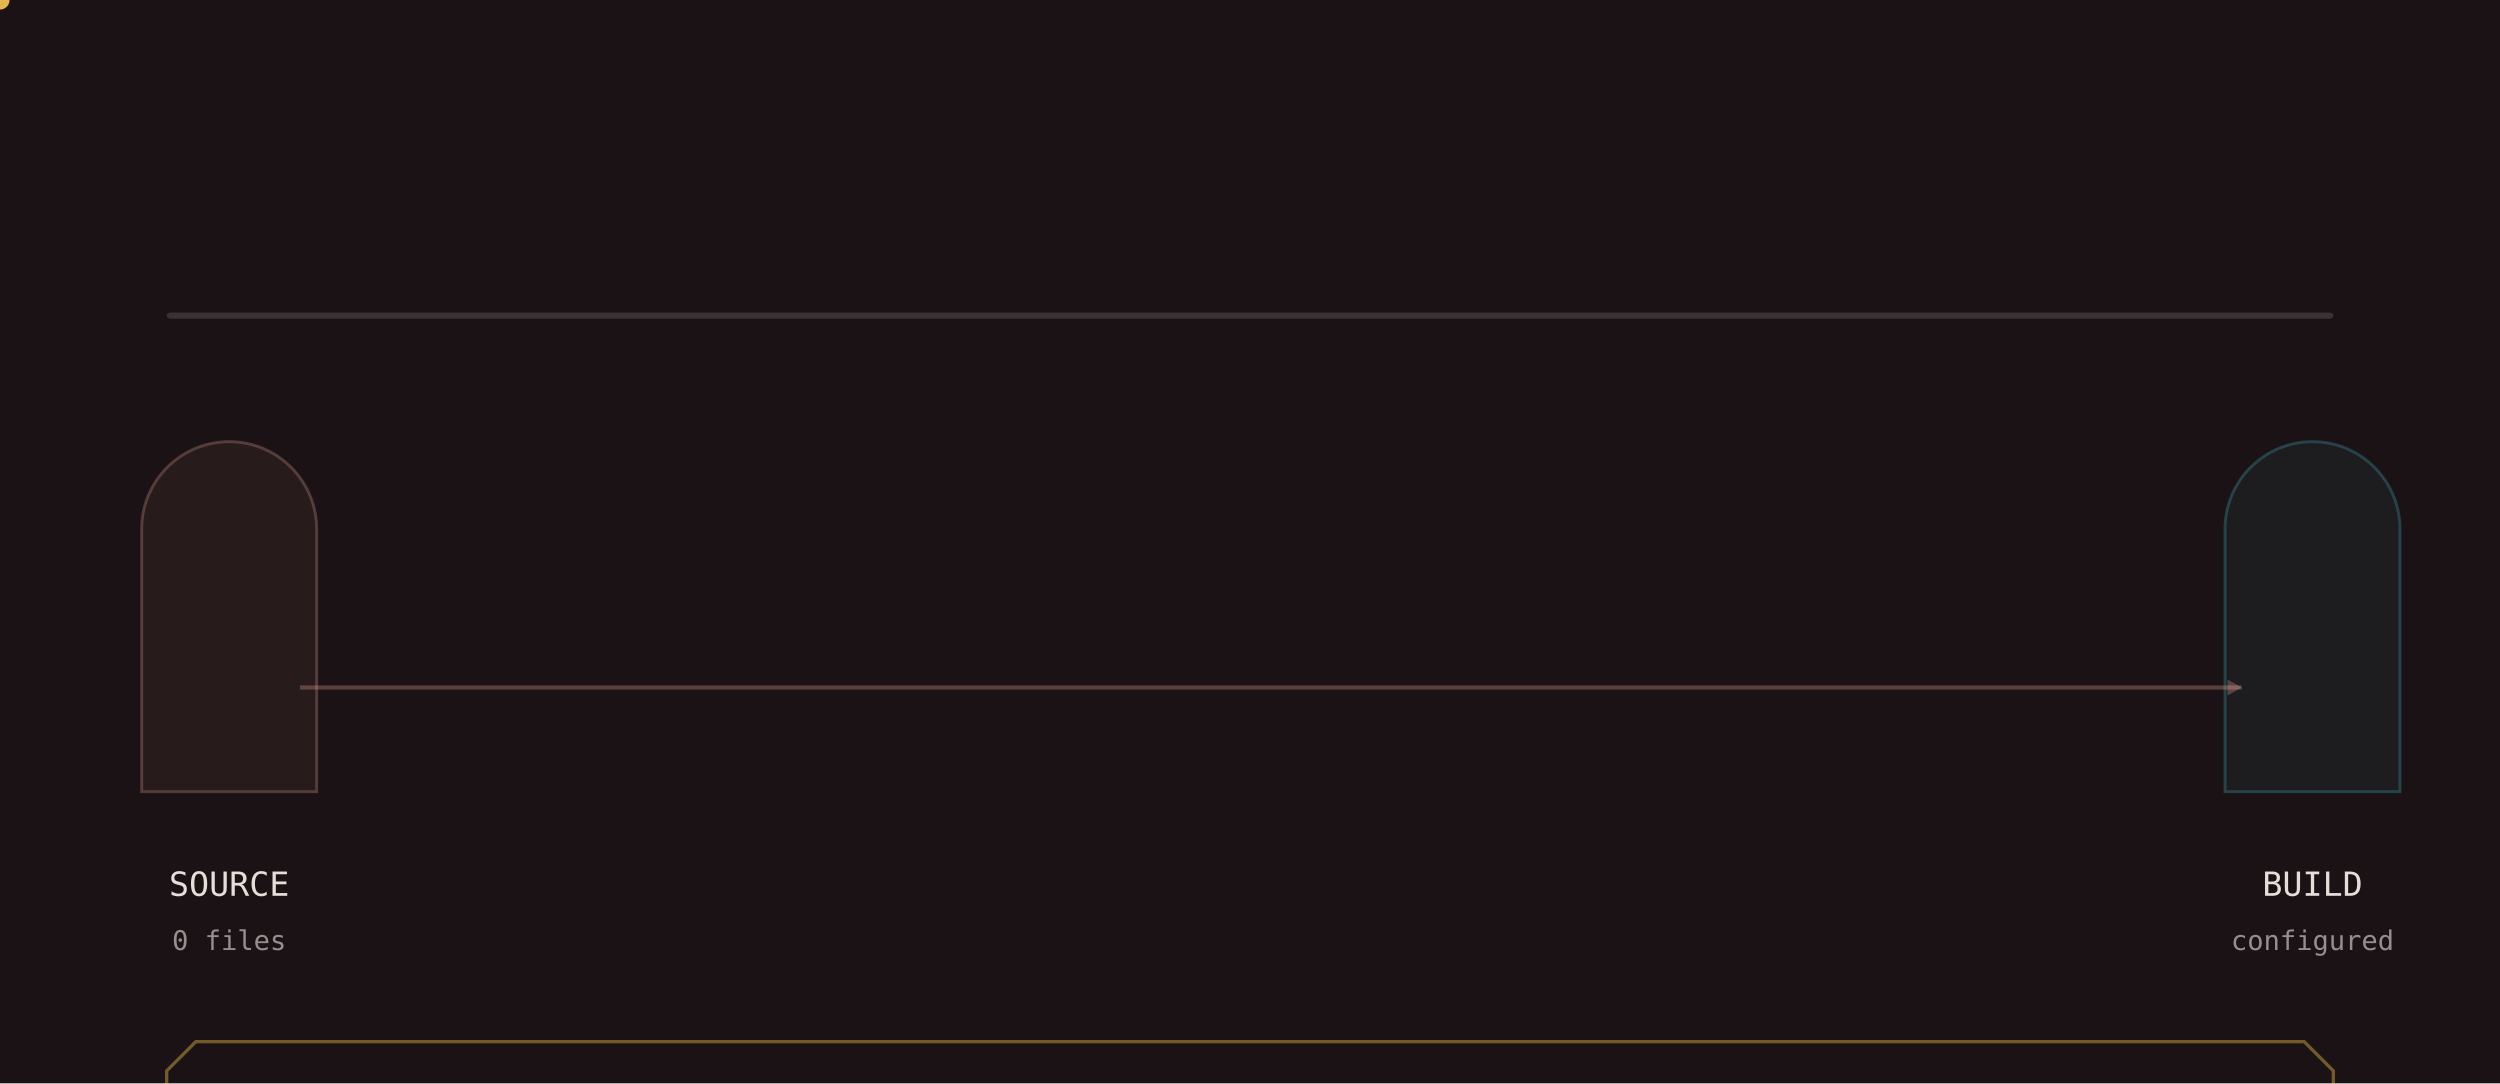
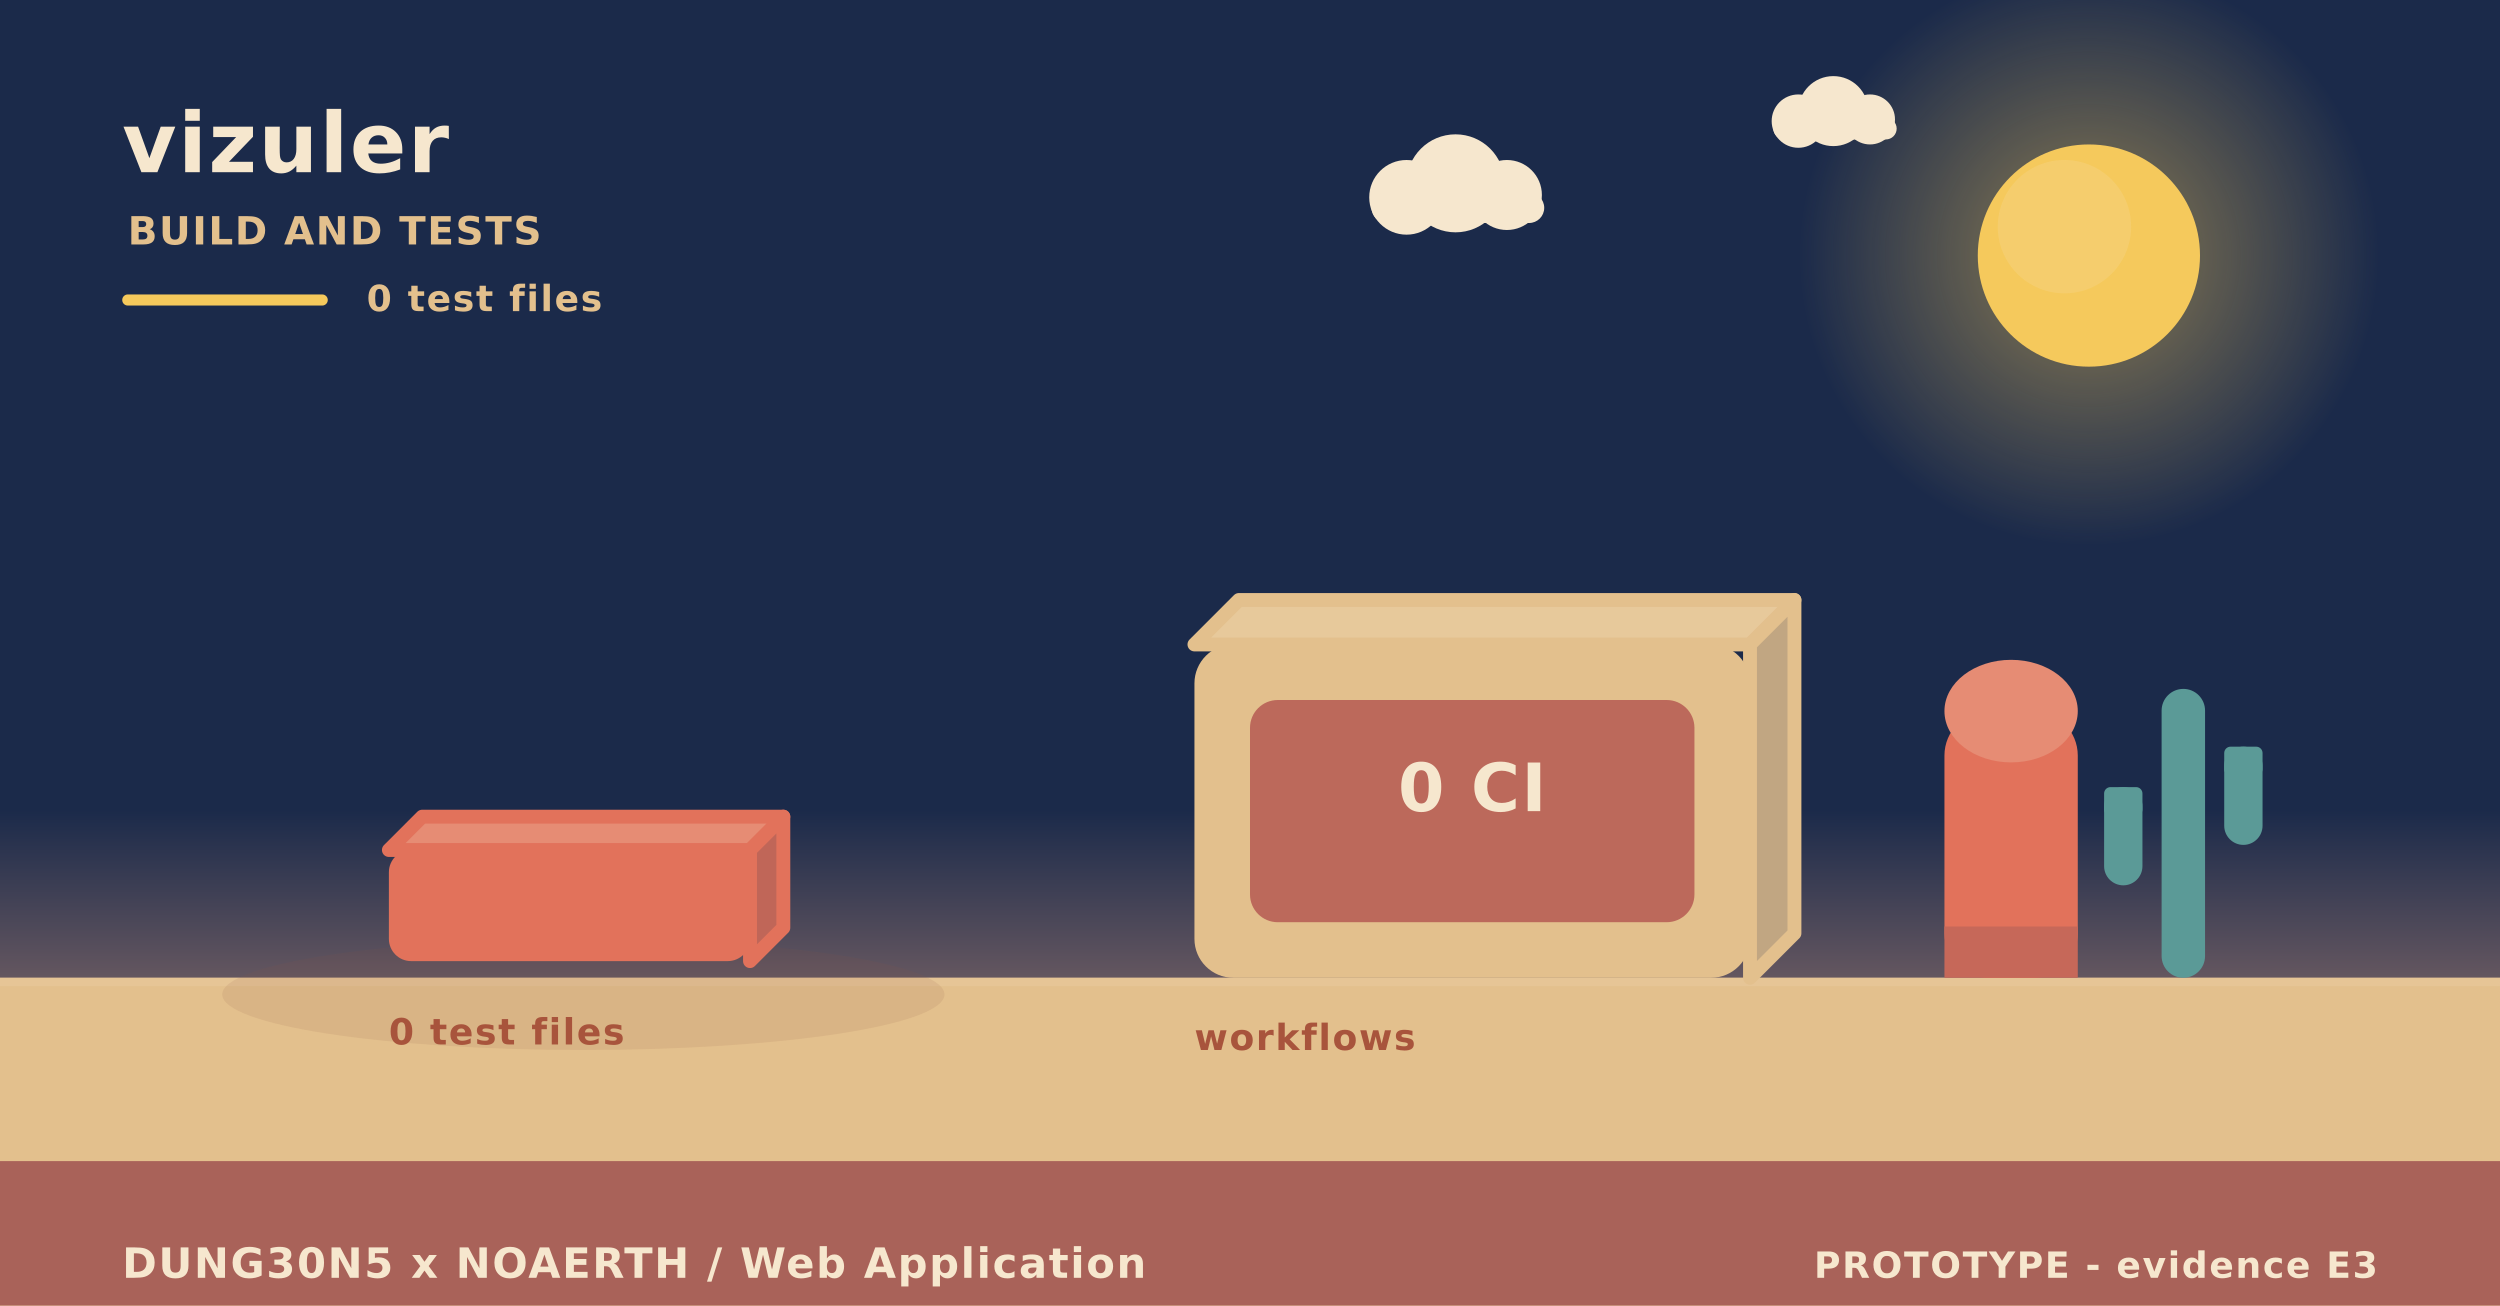
- <svg xmlns="http://www.w3.org/2000/svg" viewBox="0 0 1200 520" width="1200" height="520" role="img" aria-label="vizuler build evidence">
-   <rect width="1200" height="520" fill="#1a1214" />
-   <defs>
-     <linearGradient id="gb" x1="0" y1="0" x2="1" y2="1">
-       <stop offset="0%" stop-color="#ffb4a2" />
-       <stop offset="100%" stop-color="#48cae4" />
-     </linearGradient>
-   </defs>
-   <rect x="80.00" y="150.00" width="1040.00" height="3.00" rx="2.00" fill="rgba(253,244,240,0.140)" opacity="1.00" />
-   <path d="M68.00,380.00 L68.00,254.00 A42.00,42.00 0 0 1 152.00,254.00 L152.00,380.00 Z" fill="rgba(255,180,162,0.100)" opacity="0.55" stroke="rgba(255,180,162,0.450)" stroke-width="1.4" />
-   <polygon points="-192.26,189.00 -136.83,221.00 -136.83,157.00 -192.26,125.00" fill="#90732e" opacity="0.95" />
-   <polygon points="-247.68,221.00 -192.26,253.00 -192.26,189.00 -247.68,157.00" fill="#389eb2" opacity="0.95" />
-   <polygon points="-192.26,125.00 -136.83,157.00 -192.26,189.00 -247.68,157.00" fill="#ffb4a2" opacity="0.95" />
-   <text x="110" y="430" font-family="ui-monospace,Menlo,monospace" font-size="16" fill="rgba(253,244,240,0.900)" text-anchor="middle">SOURCE</text>
-   <text x="110" y="456" font-family="ui-monospace,Menlo,monospace" font-size="13" fill="rgba(253,244,240,0.550)" text-anchor="middle">0 files</text>
-   <path d="M1068.00,380.00 L1068.00,254.00 A42.00,42.00 0 0 1 1152.00,254.00 L1152.00,380.00 Z" fill="rgba(72,202,228,0.100)" opacity="0.55" stroke="rgba(72,202,228,0.450)" stroke-width="1.4" />
-   <polygon points="673.77,689.00 729.19,721.00 729.19,657.00 673.77,625.00" fill="#90732e" opacity="0.95" />
-   <polygon points="618.34,721.00 673.77,753.00 673.77,689.00 618.34,657.00" fill="#389eb2" opacity="0.95" />
-   <polygon points="673.77,625.00 729.19,657.00 673.77,689.00 618.34,657.00" fill="#48cae4" opacity="0.95" />
-   <text x="1110" y="430" font-family="ui-monospace,Menlo,monospace" font-size="16" fill="rgba(253,244,240,0.900)" text-anchor="middle">BUILD</text>
-   <text x="1110" y="456" font-family="ui-monospace,Menlo,monospace" font-size="13" fill="rgba(253,244,240,0.550)" text-anchor="middle">configured</text>
-   <line x1="144.00" y1="330.00" x2="1076.00" y2="330.00" stroke="rgba(255,180,162,0.500)" stroke-width="2.00" opacity="0.55" />
-   <polygon points="1076.00,330.00 1069.20,326.20 1069.20,333.80" fill="rgba(255,180,162,0.500)" opacity="0.55" />
-   <g opacity="0.9">
-     <circle cx="0.00" cy="0.00" r="4.60" fill="#f9c74f" opacity="1.00" />
-     <animateTransform attributeName="transform" type="translate" values="144.00,330.00 1076.00,330.00" dur="3.967s" begin="0.0s" repeatCount="indefinite" />
-     <animateTransform attributeName="transform" type="translate" values="1076.00,330.00 144.00,330.00" dur="3.967s" begin="1.983s" repeatCount="indefinite" />
+ <svg xmlns="http://www.w3.org/2000/svg" width="900" height="470" viewBox="0 0 900 470" role="img" aria-label="vizuler - how it is verified">
+   <linearGradient id="skyb" x1="0" y1="0" x2="0" y2="1">
+     <stop offset="0" stop-color="#1b2a4a" />
+     <stop offset="0.62" stop-color="#1b2a4a" />
+     <stop offset="1" stop-color="#f3ad8a" />
+   </linearGradient>
+   <rect width="900" height="470" fill="url(#skyb)" />
+   <radialGradient id="sunb">
+     <stop offset="0.35" stop-color="#f5c95c" stop-opacity="0.34" />
+     <stop offset="1" stop-color="#f5c95c" stop-opacity="0" />
+   </radialGradient>
+   <circle cx="752" cy="92" r="104" fill="url(#sunb)" />
+   <circle cx="752" cy="92" r="40" fill="#f5c95c" />
+   <circle cx="743.2" cy="81.6" r="24" fill="#f5d27e" opacity="0.5" />
+   <g>
+     <circle cx="524" cy="66" r="17.64" fill="#f6e7ce" />
+     <circle cx="506.36" cy="71.04" r="13.44" fill="#f6e7ce" />
+     <circle cx="542.48" cy="70.2" r="12.6" fill="#f6e7ce" />
+     <rect x="493.76" y="69.36" width="62.16" height="10.92" rx="5.46" fill="#f6e7ce" />
+     <animateTransform attributeName="transform" type="translate" values="0 0;24 0;0 0" dur="36s" begin="0s" repeatCount="indefinite" />
  </g>
-   <path d="M94.00,500.00 H1106.00 L1120.00,514.00 V546.00 L1106.00,560.00 H94.00 L80.00,546.00 V514.00 Z" fill="none" stroke="rgba(249,199,79,0.500)" stroke-width="1.60" opacity="0.80" />
-   <text x="600" y="536" font-family="ui-monospace,Menlo,monospace" font-size="16" fill="rgba(249,199,79,0.950)" text-anchor="middle">no test suite present in this repository — shown as measured, not implied</text>
+   <g>
+     <circle cx="660" cy="40" r="12.6" fill="#f6e7ce" />
+     <circle cx="647.4" cy="43.6" r="9.6" fill="#f6e7ce" />
+     <circle cx="673.2" cy="43" r="9" fill="#f6e7ce" />
+     <rect x="638.4" y="42.4" width="44.4" height="7.8" rx="3.9" fill="#f6e7ce" />
+     <animateTransform attributeName="transform" type="translate" values="0 0;-18 0;0 0" dur="46s" begin="3s" repeatCount="indefinite" />
+   </g>
+   <rect x="0" y="352" width="900" height="118" fill="#e3c08d" />
+   <rect x="0" y="352" width="900" height="3" fill="#e6c596" />
+   <text x="44" y="62" font-family="Verdana,DejaVu Sans,sans-serif" font-size="30" font-weight="700" letter-spacing="0.6" fill="#f6e7ce" text-anchor="start">vizuler</text>
+   <text x="46" y="88" font-family="Verdana,DejaVu Sans,sans-serif" font-size="14" font-weight="700" letter-spacing="0.6" fill="#e3c08d" text-anchor="start">BUILD AND TESTS</text>
+   <rect x="44" y="106" width="74" height="4" rx="2" fill="#f5c95c" />
+   <text x="132" y="112" font-family="Verdana,DejaVu Sans,sans-serif" font-size="13" font-weight="700" letter-spacing="0.6" fill="#e3c08d" text-anchor="start">0 test files</text>
+   <ellipse cx="210" cy="358" rx="130" ry="20" fill="rgba(138,90,68,0.11)" />
+   <g>
+     <path d="M140,306 L270,306 L282,294 L152,294 Z" fill="#e68c74" stroke="#e2725b" stroke-width="5" stroke-linejoin="round" />
+     <path d="M270,306 L282,294 L282,334 L270,346 Z" fill="#c06658" stroke="#e2725b" stroke-width="5" stroke-linejoin="round" />
+     <rect x="140" y="306" width="130" height="40" rx="8" fill="#e2725b" />
+     <animateTransform attributeName="transform" type="translate" values="0 10;0 0" dur="0.8s" begin="0.5s" fill="freeze" />
+   </g>
+   <text x="140" y="376" font-family="Verdana,DejaVu Sans,sans-serif" font-size="13" font-weight="700" letter-spacing="0.6" fill="#a8543c" text-anchor="start">0 test files</text>
+   <path d="M430,232 L630,232 L646,216 L446,216 Z" fill="#e7c99b" stroke="#e3c08d" stroke-width="5" stroke-linejoin="round" />
+   <path d="M630,232 L646,216 L646,336 L630,352 Z" fill="#c1a682" stroke="#e3c08d" stroke-width="5" stroke-linejoin="round" />
+   <rect x="430" y="232" width="200" height="120" rx="14" fill="#e3c08d" />
+   <rect x="450" y="252" width="160" height="80" rx="10" fill="#ba6458" opacity="0.94" />
+   <text x="530" y="292" font-family="Verdana,DejaVu Sans,sans-serif" font-size="24" font-weight="700" letter-spacing="0.6" fill="#f6e7ce" text-anchor="middle">0 CI</text>
+   <text x="430" y="378" font-family="Verdana,DejaVu Sans,sans-serif" font-size="13" font-weight="700" letter-spacing="0.6" fill="#a8543c" text-anchor="start">workflows</text>
+   <rect x="700" y="256" width="48" height="96" rx="16" fill="#e2725b" />
+   <ellipse cx="724" cy="256" rx="24" ry="18.46" fill="#e68c74" />
+   <rect x="700" y="333.54" width="48" height="18.46" fill="#c66859" />
+   <rect x="778.18" y="248" width="15.64" height="104" rx="7.82" fill="#5b9a97" />
+   <rect x="757.48" y="283.36" width="13.8" height="35.36" rx="6.9" fill="#5b9a97" />
+   <rect x="757.48" y="283.36" width="13.8" height="10.4" rx="2.3" fill="#5b9a97" />
+   <rect x="800.72" y="268.8" width="13.8" height="35.36" rx="6.9" fill="#5b9a97" />
+   <rect x="800.72" y="268.8" width="13.8" height="10.4" rx="2.3" fill="#5b9a97" />
+   <rect x="0" y="418" width="900" height="52" rx="0" fill="#a65c56" opacity="0.94" />
+   <text x="44" y="460" font-family="Verdana,DejaVu Sans,sans-serif" font-size="15" font-weight="700" letter-spacing="0.6" fill="#f6e7ce" text-anchor="start">DUNG30N5 x NOAERTH  /  Web Application</text>
+   <text x="856" y="460" font-family="Verdana,DejaVu Sans,sans-serif" font-size="13" font-weight="700" letter-spacing="0.6" fill="#f6e7ce" text-anchor="end">PROTOTYPE  -  evidence E3</text>
</svg>
